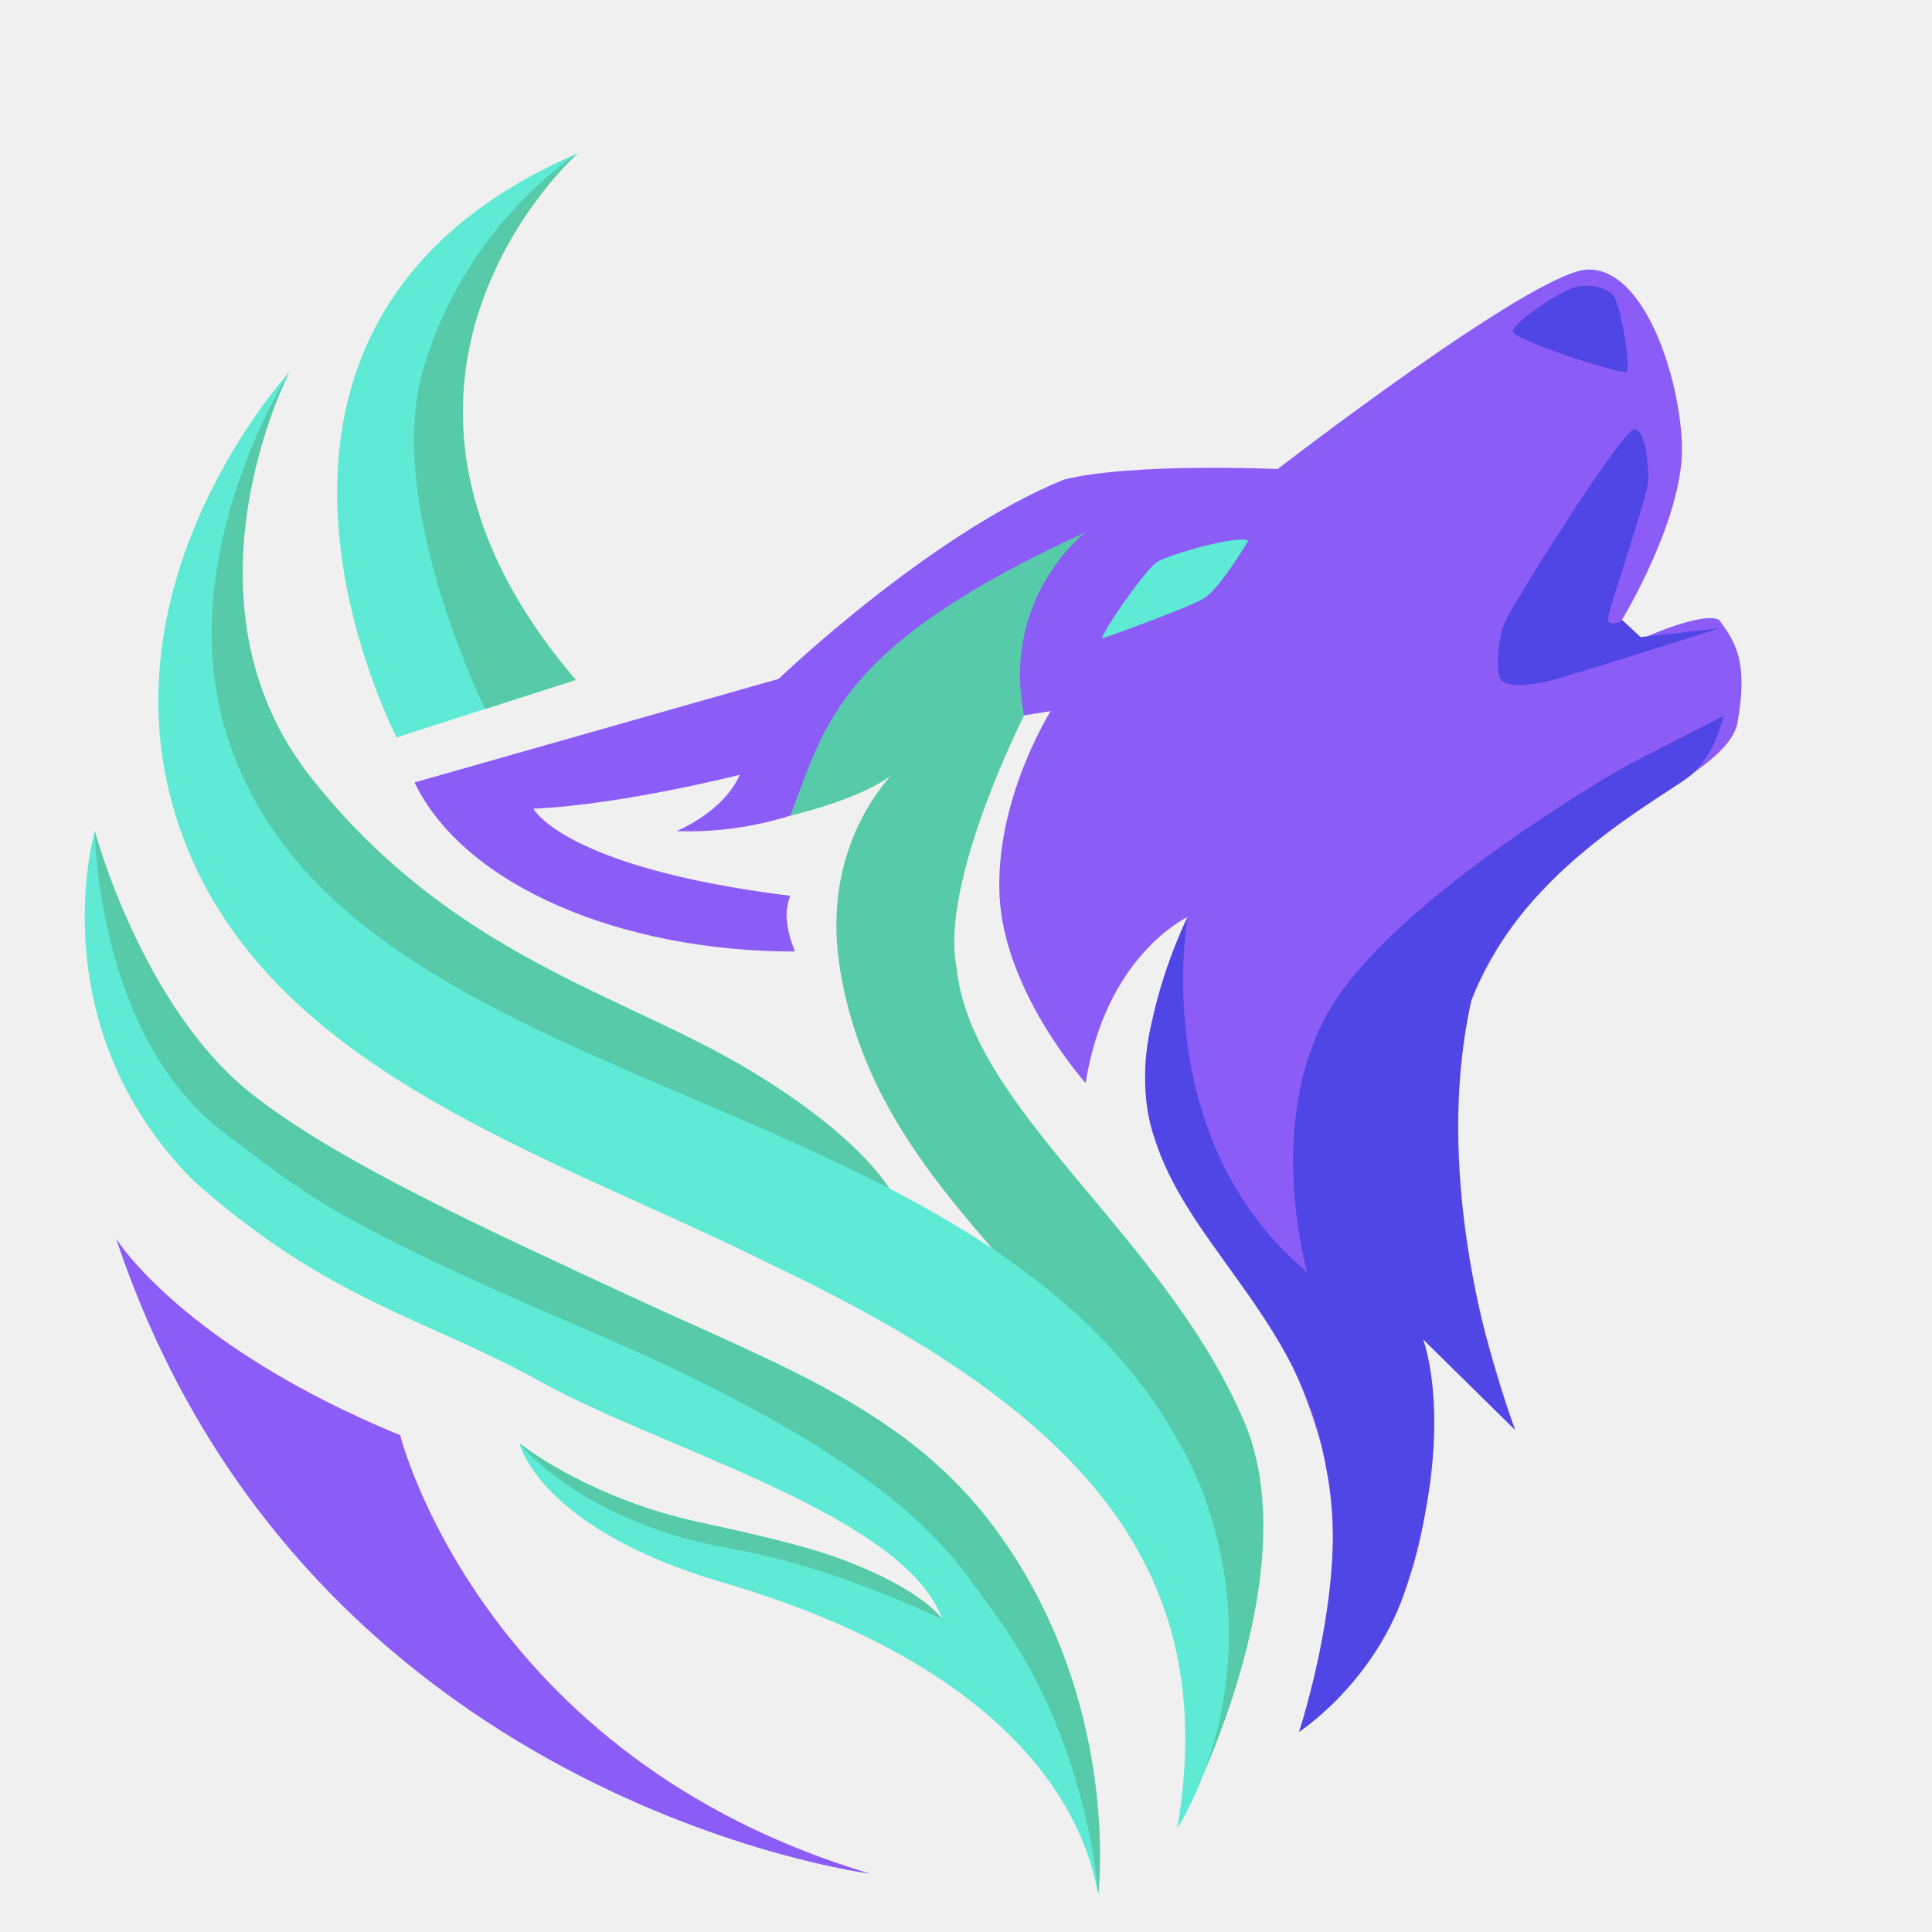
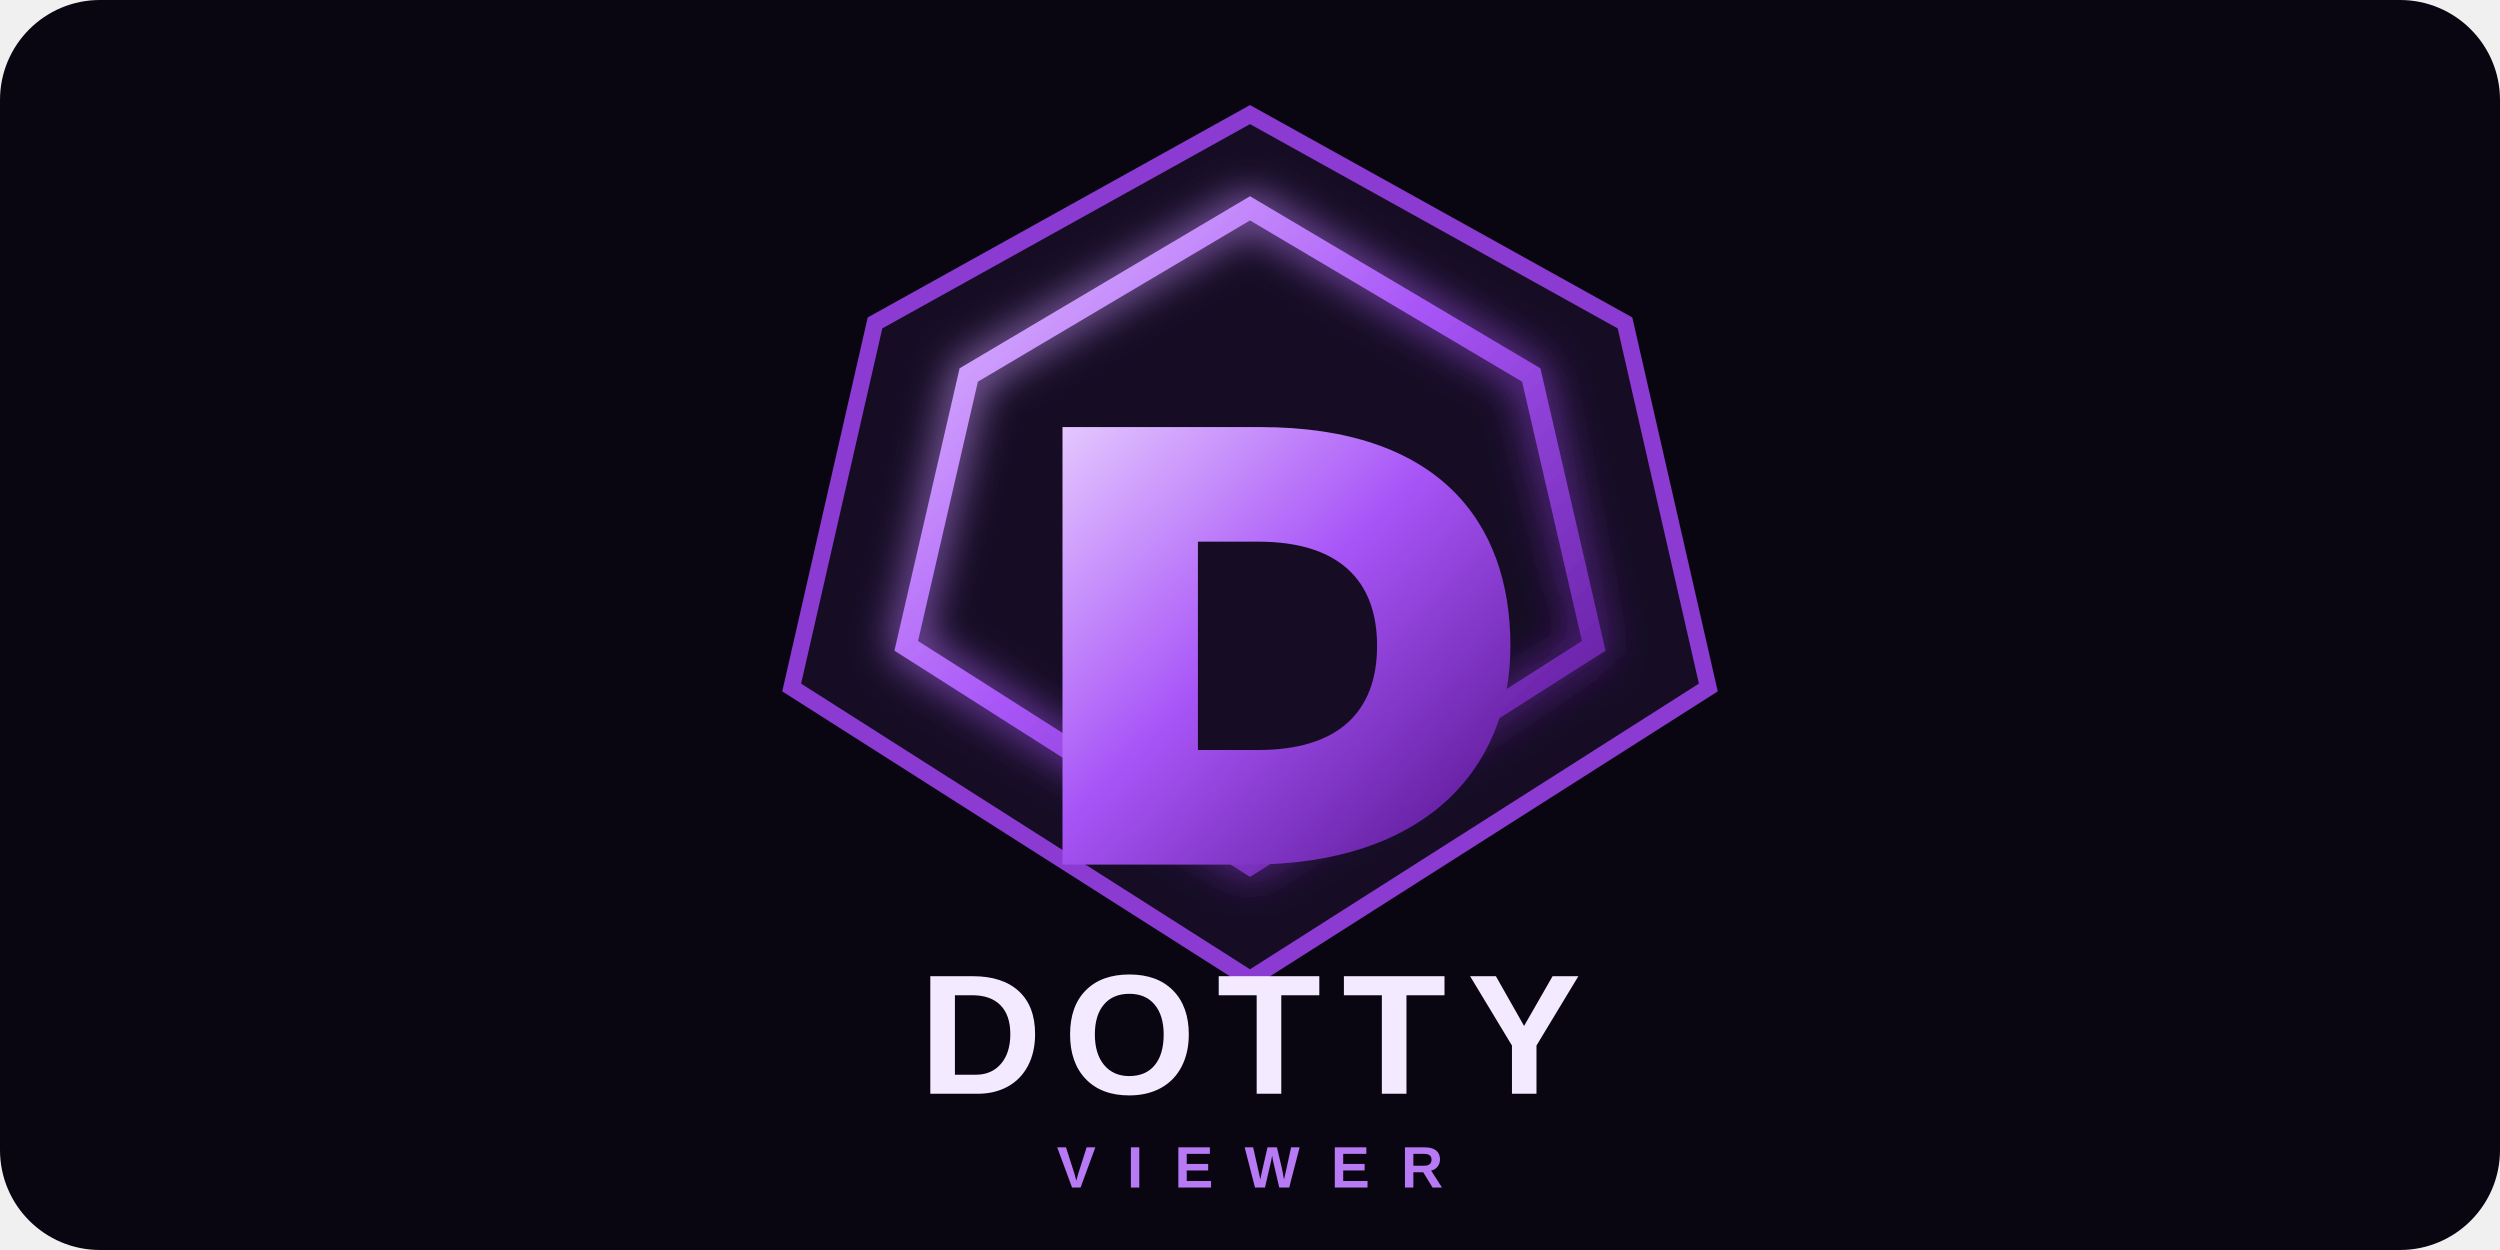
- <svg xmlns="http://www.w3.org/2000/svg" viewBox="0 0 720 720">
+ <svg xmlns="http://www.w3.org/2000/svg" width="1200" height="600" viewBox="0 0 1200 600">
  <defs>
-     <style>
-       .cls-1{display:none}
-       .cls-2{fill:#2a3138}
-       .cls-3{fill:#252525}
-       .cls-4{fill:#8b5cf6}
-       .cls-5{fill:#5eead4}
-       .cls-6{fill:#56caa9}
-       .cls-7{fill:#48dda5}
-       .cls-8{fill:#ffffff;stroke:#000000;stroke-miterlimit:10}
-       .cls-9{fill:#ffffff;stroke:#ffffff;stroke-miterlimit:10}
-       .cls-10{fill:#4bbf98}
-       .cls-11{fill:#3acda2}
-       .cls-12{fill:#4f46e5}
-       .cls-13{fill:#2cb08a}
-       .cls-14{fill:#364251}
-       .cls-15{fill:#442761}
-       .cls-16{fill:#5feda1}
-     </style>
+     <linearGradient id="p" x1="0" y1="0" x2="1" y2="1">
+       <stop stop-color="#e4c7ff" />
+       <stop offset=".45" stop-color="#a855f7" />
+       <stop offset="1" stop-color="#54128c" />
+     </linearGradient>
+     <filter id="g">
+       <feGaussianBlur stdDeviation="10" result="b" />
+       <feMerge>
+         <feMergeNode in="b" />
+         <feMergeNode in="SourceGraphic" />
+       </feMerge>
+     </filter>
  </defs>
-   <g id="Layer_5" data-name="Layer 5" class="cls-1">
-     <path d="M0 0 L720 0 L720 720 L0 720 Z" class="cls-2" />
-     <path d="M0 360 C0 161.177 161.177 0 360 0 C558.823 0 720 161.177 720 360 C720 558.823 558.823 720 360 720 C161.177 720 0 558.823 0 360 Z" class="cls-3" />
-   </g>
-   <g id="Layer_3" data-name="Layer 3">
-     <path d="M476.138 174.802 C476.138 174.802 570.375 102.03 591.092 100.517 C611.81 99.004 625.551 137.96 626.8 165.079 C628.05 192.198 604.457 231.014 604.457 231.014 L611.944 237.986 C611.944 237.986 634.427 227.728 640.637 231.014 C647.421 239.977 651.419 247.546 647.421 269.883 C641.259 294.38 568.649 307.731 544.533 383.179 C528.497 433.347 564.616 532.848 564.616 532.848 L529.973 498.741 C529.973 498.741 551.612 596.685 484.113 645.408 C484.113 645.408 507.498 586.769 490.726 532.848 C473.954 478.927 444.177 458.495 430.765 425.367 C417.353 392.239 442.609 341.734 442.609 341.734 C442.609 341.734 412.185 355.738 404.577 403.61 C404.577 403.61 374.248 369.783 372.505 333.852 C370.763 297.921 391.548 265.02 391.548 265.02 L350.693 271.462 C350.693 271.462 310.687 311.941 252.091 309.72 C252.091 309.72 269.431 302.835 275.732 288.732 C275.732 288.732 231.522 299.956 198.779 301.367 C198.779 301.367 210.057 323.355 294.539 333.852 C294.539 333.852 292.446 338.441 293.372 343.844 C293.734 348.776 296.267 354.609 296.267 354.609 C231.592 354.609 173.121 330.192 154.476 291.593 L290.19 252.999 C290.19 252.999 346.093 199.294 396.511 178.724 C422.298 172.329 476.138 174.802 476.138 174.802 Z" class="cls-4" />
-     <path id="_Path_" data-name="&lt;Path&gt;" d="M35.336 309.72 C35.336 309.72 42.206 400.537 164.964 454.12 C164.964 454.12 298.397 508.445 343.045 540.59 C420.221 607.749 409.195 705.511 409.195 705.511 C400.497 659.191 357.178 615.201 268.664 589.553 C200.642 569.349 193.612 537.921 193.612 537.921 C193.612 537.921 213.07 553.393 239.755 561.784 C257.742 567.44 279.146 571.342 299.404 576.77 C334.897 586.28 351.246 603.583 351.246 603.583 C337.337 564.616 246.805 540.132 201.853 515.125 C158.202 490.842 123.189 485.264 72.282 440.187 C14.184 381.971 35.336 309.72 35.336 309.72 Z" class="cls-5" />
-     <g id="Layer_6" data-name="Layer 6" data-vc-layer="sublayer">
-       <path d="M439.94 679.344 C439.94 679.344 490.048 586.031 462.587 527.326 C432.299 459 361.577 413.054 356.454 360.329 C350.18 328.688 381.66 266.579 381.66 266.579 C372.957 222.668 404.398 198.436 404.398 198.436 C312.409 240.508 307.559 269.883 294.539 303.982 C333.903 294.256 338.725 282.433 338.725 282.433 C338.725 282.433 304.283 309.022 313.16 361.81 C325.942 437.819 388.261 473.299 422.344 532.848 C456.427 592.397 439.94 679.344 439.94 679.344 Z" class="cls-6" />
-     </g>
-     <g id="Layer_7" data-name="Layer 7" data-vc-layer="sublayer">
-       <path d="M107.885 138.654 C107.885 138.654 63.527 224.05 116.296 290.277 C169.066 356.503 231.563 370.129 279.146 398.678 C323.32 425.182 332.783 445.198 332.783 445.198 C332.783 445.198 237.738 409.859 139.199 351.626 C94.733 325.349 37.566 225.661 107.885 138.654 Z" class="cls-6" />
-       <path d="M17.563 264.131" class="cls-7" />
-     </g>
-     <g id="Layer_4" data-name="Layer 4" data-vc-layer="sublayer">
-       <path d="M147.754 274.803 L214.596 253.375 C213.948 252.131 107.885 144.694 215.371 57.117 C72.929 118.41 141.095 260.916 147.754 274.803 Z" class="cls-5" />
-       <path d="M107.885 138.654" class="cls-8" />
-       <path d="M66.712 307.82 C97.58 398.797 204.458 429.786 287.283 471.197 C400.909 525.141 455.49 582.702 438.754 681.267 C438.754 681.267 475.558 626.228 447.386 553.882 C381.144 397.849 124.114 416.736 83.297 269.588 C65.358 204.914 107.885 138.654 107.885 138.654 C107.885 138.654 35.793 216.692 66.712 307.82 Z" class="cls-5" />
-       <path d="M43.269 461.606 C43.269 461.606 67.602 501.269 149.124 534.872 C149.124 534.872 179.107 654.957 324.273 698.263 C324.273 698.263 113.311 671.448 43.269 461.606 Z" class="cls-4" />
-       <path d="M407.368 744.227" class="cls-9" />
-       <path d="M107.885 148.652" class="cls-2" />
-     </g>
-     <path d="M293.372 157.808" class="cls-10" />
-     <g id="Layer_8" data-name="Layer 8" data-vc-layer="sublayer">
-       <path d="M180.809 264.206 C180.809 264.206 143.39 188.431 157.467 138.654 C173.105 83.352 215.371 57.117 215.371 57.117 C215.371 57.117 119.445 142.168 214.596 253.375 Z" class="cls-6" />
-       <path d="M202.988 259.474" class="cls-11" />
-       <g id="Layer_9" data-name="Layer 9" data-vc-layer="sublayer">
-         <path d="M35.336 309.72 C35.336 309.72 52.932 375.363 93.711 407.595 C126.191 433.267 182.474 458.661 235.346 483.248 C290.836 509.052 338.371 525.556 370.9 569.726 C418.23 633.995 409.287 705.999 409.287 705.999 C409.287 705.999 405.775 648.27 370.124 600.503 C355.711 581.193 339.414 547.134 218.777 495.592 C121.331 453.959 112.972 444.091 83.767 422.274 C35.987 386.58 35.336 309.72 35.336 309.72 Z" class="cls-6" />
-       </g>
-       <g id="Layer_10" data-name="Layer 10" data-vc-layer="sublayer">
-       </g>
-     </g>
-     <path d="M410.746 237.986 C410.276 236.127 427.201 211.582 431.503 209.227 C436.942 206.3 461.284 199.298 465.207 201.51 C465.207 201.51 455.433 217.97 449.518 222.402 C446.125 225.452 410.746 237.986 410.746 237.986 Z" class="cls-5" />
-     <path d="M606.11 138.654 C608.077 137.748 603.831 112.634 601.19 110.053 C598.549 107.472 594.142 105.892 588.364 106.682 C582.586 107.472 563.908 120.149 563.796 123.431 C563.683 126.713 604.143 139.56 606.11 138.654 Z" class="cls-12" />
-     <path d="M599.297 230.24 C599.711 226.211 614.366 184.035 614.302 178.724 C614.238 173.413 613.371 159.507 608.791 160.134 C604.211 160.76 562.981 226.161 560.707 232.157 C558.433 238.153 557.187 249.664 559.195 252.999 C561.203 256.335 569.926 255.405 576.514 253.966 C583.103 252.526 640.637 234.173 640.637 234.173 L611.35 237.433 L604.72 231.26 C604.72 231.26 598.883 234.269 599.297 230.24 Z" class="cls-12" />
-     <path d="M428.957 202.58" class="cls-13" />
-     <g id="Layer_11" data-name="Layer 11" data-vc-layer="sublayer">
-       <path d="M442.609 341.734 C442.609 341.734 427.532 424.324 487.195 474.173 C487.195 474.173 470.947 418.504 495.443 376.408 C519.938 334.312 605.777 285.548 605.777 285.548 L642.263 266.829 C642.263 266.829 639.809 279.767 630.929 288.183 C623.609 295.425 566.985 322.644 548.38 372.607 C531.104 449.795 564.616 532.848 564.616 532.848 L530.323 499.086 C530.323 499.086 542.995 531.412 524.247 590.971 C512.992 626.726 484.113 645.408 484.113 645.408 C484.113 645.408 503.131 587.846 494.481 548.333 C483.238 475.003 411.754 449.918 429.579 379.523 C434.37 358.117 442.609 341.734 442.609 341.734 Z" class="cls-12" />
-       <path d="M600.268 278.104" class="cls-14" />
-     </g>
-     <g id="Layer_12" data-name="Layer 12" data-vc-layer="sublayer">
-       <path d="M193.612 537.921 C193.612 537.921 216.758 567.491 272.691 577.187 C311.906 583.986 351.246 603.583 351.246 603.583 C351.246 603.583 344.728 592.776 314.068 581.257 C301.155 576.406 283.554 572.216 261.01 567.383 C219.259 558.433 193.612 537.921 193.612 537.921 Z" class="cls-6" />
-       <path d="M196.76 536.523" class="cls-15" />
-       <path d="M307.735 583.986" class="cls-15" />
-       <path d="M291.751 564.95" class="cls-15" />
-       <path d="M278.17 556.992" class="cls-15" />
-     </g>
-     <path d="M298.021 339.523" class="cls-16" />
-   </g>
+   <rect width="1200" height="600" rx="48" fill="#090611" />
+   <path d="M600 55 780 155 820 330 600 470 380 330 420 155Z" fill="#160d25" stroke="#8b3bd1" stroke-width="8" />
+   <path d="M600 100 735 180 765 310 600 415 435 310 465 180Z" fill="none" stroke="url(#p)" stroke-width="10" filter="url(#g)" />
+   <path d="M510 205h95c85 0 120 45 120 105s-42 105-125 105H510V205Zm65 55v100h29c38 0 57-18 57-50s-19-50-57-50h-29Z" fill="url(#p)" />
+   <text x="600" y="525" text-anchor="middle" font-family="Arial,sans-serif" font-size="82" font-weight="900" letter-spacing="10" fill="#f4eaff">DOTTY</text>
+   <text x="600" y="570" text-anchor="middle" font-family="Arial,sans-serif" font-size="28" font-weight="700" letter-spacing="15" fill="#b879f4">VIEWER</text>
</svg>
